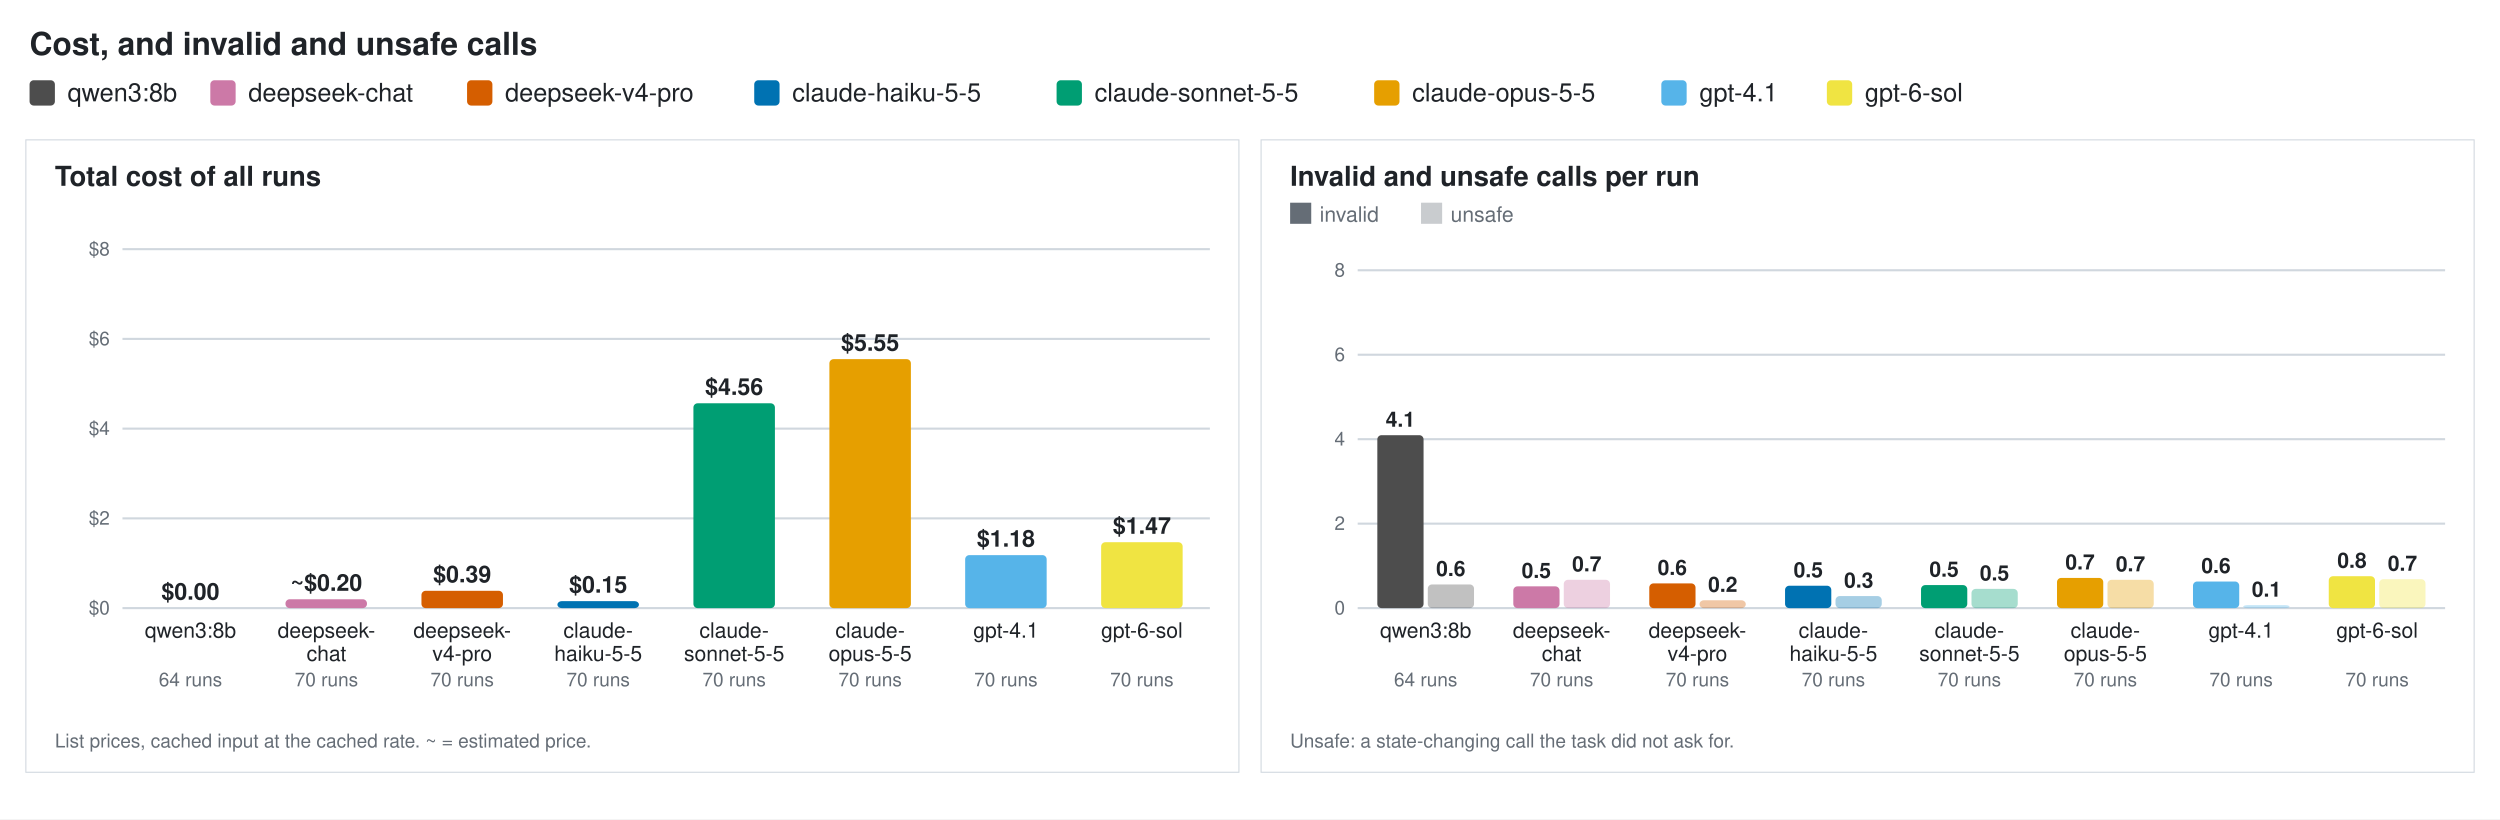
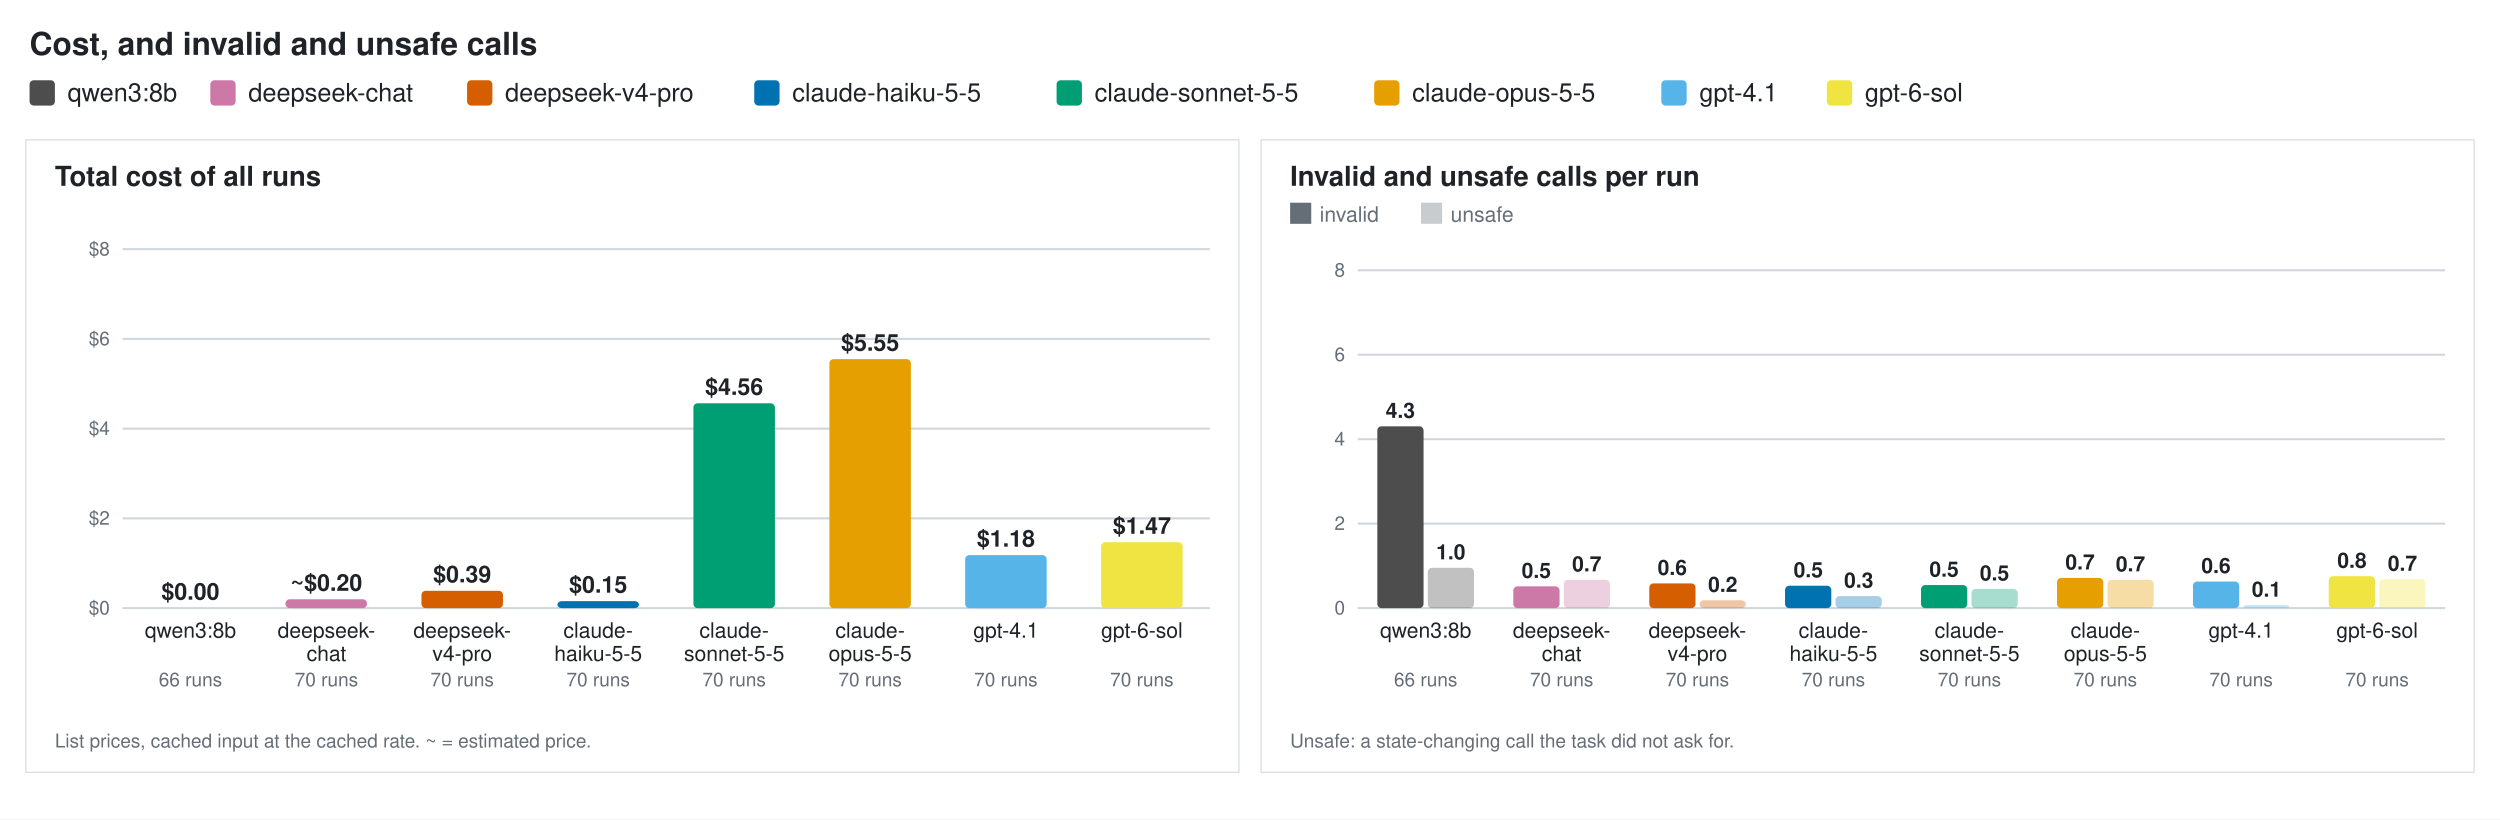
<svg xmlns="http://www.w3.org/2000/svg" width="1184" height="388" viewBox="0 0 1184 388" role="img" aria-label="Total cost, and invalid and unsafe calls per run">
  <rect width="1184" height="388" fill="#ffffff" />
  <text x="14.0" y="26.0" font-size="15" fill="#1f2328" text-anchor="start" font-weight="bold" font-family="-apple-system, 'Segoe UI', Helvetica, Arial, sans-serif">Cost, and invalid and unsafe calls</text>
  <rect x="14.0" y="38" width="12" height="12" rx="2" fill="#4D4D4D" />
  <text x="32.0" y="48.0" font-size="12" fill="#1f2328" text-anchor="start" font-weight="normal" font-family="-apple-system, 'Segoe UI', Helvetica, Arial, sans-serif">qwen3:8b</text>
  <rect x="99.6" y="38" width="12" height="12" rx="2" fill="#CC79A7" />
  <text x="117.6" y="48.0" font-size="12" fill="#1f2328" text-anchor="start" font-weight="normal" font-family="-apple-system, 'Segoe UI', Helvetica, Arial, sans-serif">deepseek-chat</text>
  <rect x="221.2" y="38" width="12" height="12" rx="2" fill="#D55E00" />
  <text x="239.2" y="48.0" font-size="12" fill="#1f2328" text-anchor="start" font-weight="normal" font-family="-apple-system, 'Segoe UI', Helvetica, Arial, sans-serif">deepseek-v4-pro</text>
  <rect x="357.2" y="38" width="12" height="12" rx="2" fill="#0072B2" />
  <text x="375.2" y="48.0" font-size="12" fill="#1f2328" text-anchor="start" font-weight="normal" font-family="-apple-system, 'Segoe UI', Helvetica, Arial, sans-serif">claude-haiku-5-5</text>
  <rect x="500.4" y="38" width="12" height="12" rx="2" fill="#009E73" />
  <text x="518.4" y="48.0" font-size="12" fill="#1f2328" text-anchor="start" font-weight="normal" font-family="-apple-system, 'Segoe UI', Helvetica, Arial, sans-serif">claude-sonnet-5-5</text>
  <rect x="650.8" y="38" width="12" height="12" rx="2" fill="#E69F00" />
  <text x="668.8" y="48.0" font-size="12" fill="#1f2328" text-anchor="start" font-weight="normal" font-family="-apple-system, 'Segoe UI', Helvetica, Arial, sans-serif">claude-opus-5-5</text>
  <rect x="786.8" y="38" width="12" height="12" rx="2" fill="#56B4E9" />
  <text x="804.8" y="48.0" font-size="12" fill="#1f2328" text-anchor="start" font-weight="normal" font-family="-apple-system, 'Segoe UI', Helvetica, Arial, sans-serif">gpt-4.1</text>
  <rect x="865.2" y="38" width="12" height="12" rx="2" fill="#F0E442" />
  <text x="883.2" y="48.0" font-size="12" fill="#1f2328" text-anchor="start" font-weight="normal" font-family="-apple-system, 'Segoe UI', Helvetica, Arial, sans-serif">gpt-6-sol</text>
  <svg x="12" y="66" width="575" height="300" viewBox="0 0 575 300">
    <rect width="575" height="300" fill="#ffffff" stroke="#d0d7de" />
    <text x="14.0" y="22.0" font-size="13" fill="#1f2328" text-anchor="start" font-weight="bold" font-family="-apple-system, 'Segoe UI', Helvetica, Arial, sans-serif">Total cost of all runs</text>
    <line x1="46" y1="222.0" x2="561" y2="222.0" stroke="#d0d7de" stroke-width="1" />
    <text x="40.0" y="225.0" font-size="9" fill="#656d76" text-anchor="end" font-weight="normal" font-family="-apple-system, 'Segoe UI', Helvetica, Arial, sans-serif">$0</text>
    <line x1="46" y1="179.5" x2="561" y2="179.5" stroke="#d0d7de" stroke-width="1" />
    <text x="40.0" y="182.5" font-size="9" fill="#656d76" text-anchor="end" font-weight="normal" font-family="-apple-system, 'Segoe UI', Helvetica, Arial, sans-serif">$2</text>
    <line x1="46" y1="137.0" x2="561" y2="137.0" stroke="#d0d7de" stroke-width="1" />
    <text x="40.0" y="140.0" font-size="9" fill="#656d76" text-anchor="end" font-weight="normal" font-family="-apple-system, 'Segoe UI', Helvetica, Arial, sans-serif">$4</text>
    <line x1="46" y1="94.5" x2="561" y2="94.5" stroke="#d0d7de" stroke-width="1" />
    <text x="40.0" y="97.5" font-size="9" fill="#656d76" text-anchor="end" font-weight="normal" font-family="-apple-system, 'Segoe UI', Helvetica, Arial, sans-serif">$6</text>
    <line x1="46" y1="52.0" x2="561" y2="52.0" stroke="#d0d7de" stroke-width="1" />
    <text x="40.0" y="55.0" font-size="9" fill="#656d76" text-anchor="end" font-weight="normal" font-family="-apple-system, 'Segoe UI', Helvetica, Arial, sans-serif">$8</text>
    <text x="78.2" y="236.0" font-size="10" fill="#1f2328" text-anchor="middle" font-weight="normal" font-family="-apple-system, 'Segoe UI', Helvetica, Arial, sans-serif">qwen3:8b</text>
    <text x="142.6" y="236.0" font-size="10" fill="#1f2328" text-anchor="middle" font-weight="normal" font-family="-apple-system, 'Segoe UI', Helvetica, Arial, sans-serif">deepseek-</text>
    <text x="142.6" y="247.0" font-size="10" fill="#1f2328" text-anchor="middle" font-weight="normal" font-family="-apple-system, 'Segoe UI', Helvetica, Arial, sans-serif">chat</text>
    <text x="206.9" y="236.0" font-size="10" fill="#1f2328" text-anchor="middle" font-weight="normal" font-family="-apple-system, 'Segoe UI', Helvetica, Arial, sans-serif">deepseek-</text>
    <text x="206.9" y="247.0" font-size="10" fill="#1f2328" text-anchor="middle" font-weight="normal" font-family="-apple-system, 'Segoe UI', Helvetica, Arial, sans-serif">v4-pro</text>
    <text x="271.3" y="236.0" font-size="10" fill="#1f2328" text-anchor="middle" font-weight="normal" font-family="-apple-system, 'Segoe UI', Helvetica, Arial, sans-serif">claude-</text>
    <text x="271.3" y="247.0" font-size="10" fill="#1f2328" text-anchor="middle" font-weight="normal" font-family="-apple-system, 'Segoe UI', Helvetica, Arial, sans-serif">haiku-5-5</text>
    <text x="335.7" y="236.0" font-size="10" fill="#1f2328" text-anchor="middle" font-weight="normal" font-family="-apple-system, 'Segoe UI', Helvetica, Arial, sans-serif">claude-</text>
    <text x="335.7" y="247.0" font-size="10" fill="#1f2328" text-anchor="middle" font-weight="normal" font-family="-apple-system, 'Segoe UI', Helvetica, Arial, sans-serif">sonnet-5-5</text>
    <text x="400.1" y="236.0" font-size="10" fill="#1f2328" text-anchor="middle" font-weight="normal" font-family="-apple-system, 'Segoe UI', Helvetica, Arial, sans-serif">claude-</text>
    <text x="400.1" y="247.0" font-size="10" fill="#1f2328" text-anchor="middle" font-weight="normal" font-family="-apple-system, 'Segoe UI', Helvetica, Arial, sans-serif">opus-5-5</text>
    <text x="464.4" y="236.0" font-size="10" fill="#1f2328" text-anchor="middle" font-weight="normal" font-family="-apple-system, 'Segoe UI', Helvetica, Arial, sans-serif">gpt-4.1</text>
    <text x="528.8" y="236.0" font-size="10" fill="#1f2328" text-anchor="middle" font-weight="normal" font-family="-apple-system, 'Segoe UI', Helvetica, Arial, sans-serif">gpt-6-sol</text>
-     <text x="78.2" y="259.0" font-size="9" fill="#656d76" text-anchor="middle" font-weight="normal" font-family="-apple-system, 'Segoe UI', Helvetica, Arial, sans-serif">64 runs</text>
+     <text x="78.2" y="259.0" font-size="9" fill="#656d76" text-anchor="middle" font-weight="normal" font-family="-apple-system, 'Segoe UI', Helvetica, Arial, sans-serif">66 runs</text>
    <text x="78.2" y="218.0" font-size="11" fill="#1f2328" text-anchor="middle" font-weight="bold" font-family="-apple-system, 'Segoe UI', Helvetica, Arial, sans-serif">$0.00</text>
    <text x="142.6" y="259.0" font-size="9" fill="#656d76" text-anchor="middle" font-weight="normal" font-family="-apple-system, 'Segoe UI', Helvetica, Arial, sans-serif">70 runs</text>
    <rect x="123.2" y="217.8" width="38.6" height="4.2" rx="2" fill="#CC79A7" />
    <text x="142.6" y="213.8" font-size="11" fill="#1f2328" text-anchor="middle" font-weight="bold" font-family="-apple-system, 'Segoe UI', Helvetica, Arial, sans-serif">~$0.20</text>
    <text x="206.9" y="259.0" font-size="9" fill="#656d76" text-anchor="middle" font-weight="normal" font-family="-apple-system, 'Segoe UI', Helvetica, Arial, sans-serif">70 runs</text>
    <rect x="187.6" y="213.8" width="38.6" height="8.2" rx="2" fill="#D55E00" />
    <text x="206.9" y="209.8" font-size="11" fill="#1f2328" text-anchor="middle" font-weight="bold" font-family="-apple-system, 'Segoe UI', Helvetica, Arial, sans-serif">$0.39</text>
    <text x="271.3" y="259.0" font-size="9" fill="#656d76" text-anchor="middle" font-weight="normal" font-family="-apple-system, 'Segoe UI', Helvetica, Arial, sans-serif">70 runs</text>
    <rect x="252.0" y="218.7" width="38.6" height="3.3" rx="2" fill="#0072B2" />
    <text x="271.3" y="214.7" font-size="11" fill="#1f2328" text-anchor="middle" font-weight="bold" font-family="-apple-system, 'Segoe UI', Helvetica, Arial, sans-serif">$0.15</text>
    <text x="335.7" y="259.0" font-size="9" fill="#656d76" text-anchor="middle" font-weight="normal" font-family="-apple-system, 'Segoe UI', Helvetica, Arial, sans-serif">70 runs</text>
    <rect x="316.4" y="125.0" width="38.6" height="97.0" rx="2" fill="#009E73" />
    <text x="335.7" y="121.0" font-size="11" fill="#1f2328" text-anchor="middle" font-weight="bold" font-family="-apple-system, 'Segoe UI', Helvetica, Arial, sans-serif">$4.56</text>
    <text x="400.1" y="259.0" font-size="9" fill="#656d76" text-anchor="middle" font-weight="normal" font-family="-apple-system, 'Segoe UI', Helvetica, Arial, sans-serif">70 runs</text>
    <rect x="380.8" y="104.1" width="38.6" height="117.9" rx="2" fill="#E69F00" />
    <text x="400.1" y="100.1" font-size="11" fill="#1f2328" text-anchor="middle" font-weight="bold" font-family="-apple-system, 'Segoe UI', Helvetica, Arial, sans-serif">$5.55</text>
    <text x="464.4" y="259.0" font-size="9" fill="#656d76" text-anchor="middle" font-weight="normal" font-family="-apple-system, 'Segoe UI', Helvetica, Arial, sans-serif">70 runs</text>
    <rect x="445.1" y="196.9" width="38.6" height="25.1" rx="2" fill="#56B4E9" />
    <text x="464.4" y="192.9" font-size="11" fill="#1f2328" text-anchor="middle" font-weight="bold" font-family="-apple-system, 'Segoe UI', Helvetica, Arial, sans-serif">$1.18</text>
    <text x="528.8" y="259.0" font-size="9" fill="#656d76" text-anchor="middle" font-weight="normal" font-family="-apple-system, 'Segoe UI', Helvetica, Arial, sans-serif">70 runs</text>
    <rect x="509.5" y="190.8" width="38.6" height="31.2" rx="2" fill="#F0E442" />
    <text x="528.8" y="186.8" font-size="11" fill="#1f2328" text-anchor="middle" font-weight="bold" font-family="-apple-system, 'Segoe UI', Helvetica, Arial, sans-serif">$1.47</text>
    <text x="14.0" y="288.0" font-size="9" fill="#656d76" text-anchor="start" font-weight="normal" font-family="-apple-system, 'Segoe UI', Helvetica, Arial, sans-serif">List prices, cached input at the cached rate. ~ = estimated price.</text>
  </svg>
  <svg x="597" y="66" width="575" height="300" viewBox="0 0 575 300">
    <rect width="575" height="300" fill="#ffffff" stroke="#d0d7de" />
    <text x="14.0" y="22.0" font-size="13" fill="#1f2328" text-anchor="start" font-weight="bold" font-family="-apple-system, 'Segoe UI', Helvetica, Arial, sans-serif">Invalid and unsafe calls per run</text>
    <rect x="14" y="30" width="10" height="10" fill="#656d76" />
    <text x="28.0" y="39.0" font-size="10" fill="#656d76" text-anchor="start" font-weight="normal" font-family="-apple-system, 'Segoe UI', Helvetica, Arial, sans-serif">invalid</text>
    <rect x="76" y="30" width="10" height="10" fill="#656d76" fill-opacity="0.35" />
    <text x="90.0" y="39.0" font-size="10" fill="#656d76" text-anchor="start" font-weight="normal" font-family="-apple-system, 'Segoe UI', Helvetica, Arial, sans-serif">unsafe</text>
    <line x1="46" y1="222.0" x2="561" y2="222.0" stroke="#d0d7de" stroke-width="1" />
    <text x="40.0" y="225.0" font-size="9" fill="#656d76" text-anchor="end" font-weight="normal" font-family="-apple-system, 'Segoe UI', Helvetica, Arial, sans-serif">0</text>
    <line x1="46" y1="182.0" x2="561" y2="182.0" stroke="#d0d7de" stroke-width="1" />
    <text x="40.0" y="185.0" font-size="9" fill="#656d76" text-anchor="end" font-weight="normal" font-family="-apple-system, 'Segoe UI', Helvetica, Arial, sans-serif">2</text>
    <line x1="46" y1="142.0" x2="561" y2="142.0" stroke="#d0d7de" stroke-width="1" />
    <text x="40.0" y="145.0" font-size="9" fill="#656d76" text-anchor="end" font-weight="normal" font-family="-apple-system, 'Segoe UI', Helvetica, Arial, sans-serif">4</text>
    <line x1="46" y1="102.0" x2="561" y2="102.0" stroke="#d0d7de" stroke-width="1" />
    <text x="40.0" y="105.0" font-size="9" fill="#656d76" text-anchor="end" font-weight="normal" font-family="-apple-system, 'Segoe UI', Helvetica, Arial, sans-serif">6</text>
    <line x1="46" y1="62.0" x2="561" y2="62.0" stroke="#d0d7de" stroke-width="1" />
    <text x="40.0" y="65.0" font-size="9" fill="#656d76" text-anchor="end" font-weight="normal" font-family="-apple-system, 'Segoe UI', Helvetica, Arial, sans-serif">8</text>
    <text x="78.2" y="236.0" font-size="10" fill="#1f2328" text-anchor="middle" font-weight="normal" font-family="-apple-system, 'Segoe UI', Helvetica, Arial, sans-serif">qwen3:8b</text>
    <text x="142.6" y="236.0" font-size="10" fill="#1f2328" text-anchor="middle" font-weight="normal" font-family="-apple-system, 'Segoe UI', Helvetica, Arial, sans-serif">deepseek-</text>
    <text x="142.6" y="247.0" font-size="10" fill="#1f2328" text-anchor="middle" font-weight="normal" font-family="-apple-system, 'Segoe UI', Helvetica, Arial, sans-serif">chat</text>
    <text x="206.9" y="236.0" font-size="10" fill="#1f2328" text-anchor="middle" font-weight="normal" font-family="-apple-system, 'Segoe UI', Helvetica, Arial, sans-serif">deepseek-</text>
    <text x="206.9" y="247.0" font-size="10" fill="#1f2328" text-anchor="middle" font-weight="normal" font-family="-apple-system, 'Segoe UI', Helvetica, Arial, sans-serif">v4-pro</text>
    <text x="271.3" y="236.0" font-size="10" fill="#1f2328" text-anchor="middle" font-weight="normal" font-family="-apple-system, 'Segoe UI', Helvetica, Arial, sans-serif">claude-</text>
    <text x="271.3" y="247.0" font-size="10" fill="#1f2328" text-anchor="middle" font-weight="normal" font-family="-apple-system, 'Segoe UI', Helvetica, Arial, sans-serif">haiku-5-5</text>
    <text x="335.7" y="236.0" font-size="10" fill="#1f2328" text-anchor="middle" font-weight="normal" font-family="-apple-system, 'Segoe UI', Helvetica, Arial, sans-serif">claude-</text>
    <text x="335.7" y="247.0" font-size="10" fill="#1f2328" text-anchor="middle" font-weight="normal" font-family="-apple-system, 'Segoe UI', Helvetica, Arial, sans-serif">sonnet-5-5</text>
    <text x="400.1" y="236.0" font-size="10" fill="#1f2328" text-anchor="middle" font-weight="normal" font-family="-apple-system, 'Segoe UI', Helvetica, Arial, sans-serif">claude-</text>
    <text x="400.1" y="247.0" font-size="10" fill="#1f2328" text-anchor="middle" font-weight="normal" font-family="-apple-system, 'Segoe UI', Helvetica, Arial, sans-serif">opus-5-5</text>
    <text x="464.4" y="236.0" font-size="10" fill="#1f2328" text-anchor="middle" font-weight="normal" font-family="-apple-system, 'Segoe UI', Helvetica, Arial, sans-serif">gpt-4.1</text>
    <text x="528.8" y="236.0" font-size="10" fill="#1f2328" text-anchor="middle" font-weight="normal" font-family="-apple-system, 'Segoe UI', Helvetica, Arial, sans-serif">gpt-6-sol</text>
-     <text x="78.2" y="259.0" font-size="9" fill="#656d76" text-anchor="middle" font-weight="normal" font-family="-apple-system, 'Segoe UI', Helvetica, Arial, sans-serif">64 runs</text>
-     <rect x="55.3" y="140.1" width="21.9" height="81.9" rx="2" fill="#4D4D4D" fill-opacity="1" />
-     <text x="66.2" y="136.1" font-size="10" fill="#1f2328" text-anchor="middle" font-weight="bold" font-family="-apple-system, 'Segoe UI', Helvetica, Arial, sans-serif">4.1</text>
-     <rect x="79.2" y="210.8" width="21.9" height="11.2" rx="2" fill="#4D4D4D" fill-opacity="0.35" />
-     <text x="90.1" y="206.8" font-size="10" fill="#1f2328" text-anchor="middle" font-weight="bold" font-family="-apple-system, 'Segoe UI', Helvetica, Arial, sans-serif">0.6</text>
+     <text x="78.2" y="259.0" font-size="9" fill="#656d76" text-anchor="middle" font-weight="normal" font-family="-apple-system, 'Segoe UI', Helvetica, Arial, sans-serif">66 runs</text>
+     <rect x="55.3" y="135.9" width="21.9" height="86.1" rx="2" fill="#4D4D4D" fill-opacity="1" />
+     <text x="66.2" y="131.9" font-size="10" fill="#1f2328" text-anchor="middle" font-weight="bold" font-family="-apple-system, 'Segoe UI', Helvetica, Arial, sans-serif">4.3</text>
+     <rect x="79.2" y="202.9" width="21.9" height="19.1" rx="2" fill="#4D4D4D" fill-opacity="0.35" />
+     <text x="90.1" y="198.9" font-size="10" fill="#1f2328" text-anchor="middle" font-weight="bold" font-family="-apple-system, 'Segoe UI', Helvetica, Arial, sans-serif">1.0</text>
    <text x="142.6" y="259.0" font-size="9" fill="#656d76" text-anchor="middle" font-weight="normal" font-family="-apple-system, 'Segoe UI', Helvetica, Arial, sans-serif">70 runs</text>
    <rect x="119.7" y="211.7" width="21.9" height="10.3" rx="2" fill="#CC79A7" fill-opacity="1" />
    <text x="130.6" y="207.7" font-size="10" fill="#1f2328" text-anchor="middle" font-weight="bold" font-family="-apple-system, 'Segoe UI', Helvetica, Arial, sans-serif">0.5</text>
    <rect x="143.6" y="208.6" width="21.9" height="13.4" rx="2" fill="#CC79A7" fill-opacity="0.35" />
    <text x="154.5" y="204.6" font-size="10" fill="#1f2328" text-anchor="middle" font-weight="bold" font-family="-apple-system, 'Segoe UI', Helvetica, Arial, sans-serif">0.7</text>
    <text x="206.9" y="259.0" font-size="9" fill="#656d76" text-anchor="middle" font-weight="normal" font-family="-apple-system, 'Segoe UI', Helvetica, Arial, sans-serif">70 runs</text>
    <rect x="184.1" y="210.3" width="21.9" height="11.7" rx="2" fill="#D55E00" fill-opacity="1" />
    <text x="195.0" y="206.3" font-size="10" fill="#1f2328" text-anchor="middle" font-weight="bold" font-family="-apple-system, 'Segoe UI', Helvetica, Arial, sans-serif">0.6</text>
    <rect x="207.9" y="218.3" width="21.9" height="3.7" rx="2" fill="#D55E00" fill-opacity="0.35" />
    <text x="218.9" y="214.3" font-size="10" fill="#1f2328" text-anchor="middle" font-weight="bold" font-family="-apple-system, 'Segoe UI', Helvetica, Arial, sans-serif">0.2</text>
    <text x="271.3" y="259.0" font-size="9" fill="#656d76" text-anchor="middle" font-weight="normal" font-family="-apple-system, 'Segoe UI', Helvetica, Arial, sans-serif">70 runs</text>
    <rect x="248.4" y="211.4" width="21.9" height="10.6" rx="2" fill="#0072B2" fill-opacity="1" />
    <text x="259.4" y="207.4" font-size="10" fill="#1f2328" text-anchor="middle" font-weight="bold" font-family="-apple-system, 'Segoe UI', Helvetica, Arial, sans-serif">0.5</text>
    <rect x="272.3" y="216.3" width="21.9" height="5.7" rx="2" fill="#0072B2" fill-opacity="0.35" />
    <text x="283.3" y="212.3" font-size="10" fill="#1f2328" text-anchor="middle" font-weight="bold" font-family="-apple-system, 'Segoe UI', Helvetica, Arial, sans-serif">0.3</text>
    <text x="335.7" y="259.0" font-size="9" fill="#656d76" text-anchor="middle" font-weight="normal" font-family="-apple-system, 'Segoe UI', Helvetica, Arial, sans-serif">70 runs</text>
    <rect x="312.8" y="211.1" width="21.9" height="10.9" rx="2" fill="#009E73" fill-opacity="1" />
    <text x="323.7" y="207.1" font-size="10" fill="#1f2328" text-anchor="middle" font-weight="bold" font-family="-apple-system, 'Segoe UI', Helvetica, Arial, sans-serif">0.5</text>
    <rect x="336.7" y="212.9" width="21.9" height="9.1" rx="2" fill="#009E73" fill-opacity="0.35" />
    <text x="347.6" y="208.9" font-size="10" fill="#1f2328" text-anchor="middle" font-weight="bold" font-family="-apple-system, 'Segoe UI', Helvetica, Arial, sans-serif">0.5</text>
    <text x="400.1" y="259.0" font-size="9" fill="#656d76" text-anchor="middle" font-weight="normal" font-family="-apple-system, 'Segoe UI', Helvetica, Arial, sans-serif">70 runs</text>
    <rect x="377.2" y="207.7" width="21.9" height="14.3" rx="2" fill="#E69F00" fill-opacity="1" />
    <text x="388.1" y="203.7" font-size="10" fill="#1f2328" text-anchor="middle" font-weight="bold" font-family="-apple-system, 'Segoe UI', Helvetica, Arial, sans-serif">0.7</text>
    <rect x="401.1" y="208.6" width="21.9" height="13.4" rx="2" fill="#E69F00" fill-opacity="0.35" />
    <text x="412.0" y="204.6" font-size="10" fill="#1f2328" text-anchor="middle" font-weight="bold" font-family="-apple-system, 'Segoe UI', Helvetica, Arial, sans-serif">0.7</text>
    <text x="464.4" y="259.0" font-size="9" fill="#656d76" text-anchor="middle" font-weight="normal" font-family="-apple-system, 'Segoe UI', Helvetica, Arial, sans-serif">70 runs</text>
    <rect x="441.6" y="209.4" width="21.9" height="12.6" rx="2" fill="#56B4E9" fill-opacity="1" />
    <text x="452.5" y="205.4" font-size="10" fill="#1f2328" text-anchor="middle" font-weight="bold" font-family="-apple-system, 'Segoe UI', Helvetica, Arial, sans-serif">0.6</text>
    <rect x="465.4" y="220.6" width="21.9" height="1.4" rx="2" fill="#56B4E9" fill-opacity="0.35" />
    <text x="476.4" y="216.6" font-size="10" fill="#1f2328" text-anchor="middle" font-weight="bold" font-family="-apple-system, 'Segoe UI', Helvetica, Arial, sans-serif">0.1</text>
    <text x="528.8" y="259.0" font-size="9" fill="#656d76" text-anchor="middle" font-weight="normal" font-family="-apple-system, 'Segoe UI', Helvetica, Arial, sans-serif">70 runs</text>
    <rect x="505.9" y="206.9" width="21.9" height="15.1" rx="2" fill="#F0E442" fill-opacity="1" />
    <text x="516.9" y="202.9" font-size="10" fill="#1f2328" text-anchor="middle" font-weight="bold" font-family="-apple-system, 'Segoe UI', Helvetica, Arial, sans-serif">0.8</text>
    <rect x="529.8" y="208.3" width="21.9" height="13.7" rx="2" fill="#F0E442" fill-opacity="0.35" />
    <text x="540.8" y="204.3" font-size="10" fill="#1f2328" text-anchor="middle" font-weight="bold" font-family="-apple-system, 'Segoe UI', Helvetica, Arial, sans-serif">0.7</text>
    <text x="14.0" y="288.0" font-size="9" fill="#656d76" text-anchor="start" font-weight="normal" font-family="-apple-system, 'Segoe UI', Helvetica, Arial, sans-serif">Unsafe: a state-changing call the task did not ask for.</text>
  </svg>
</svg>
